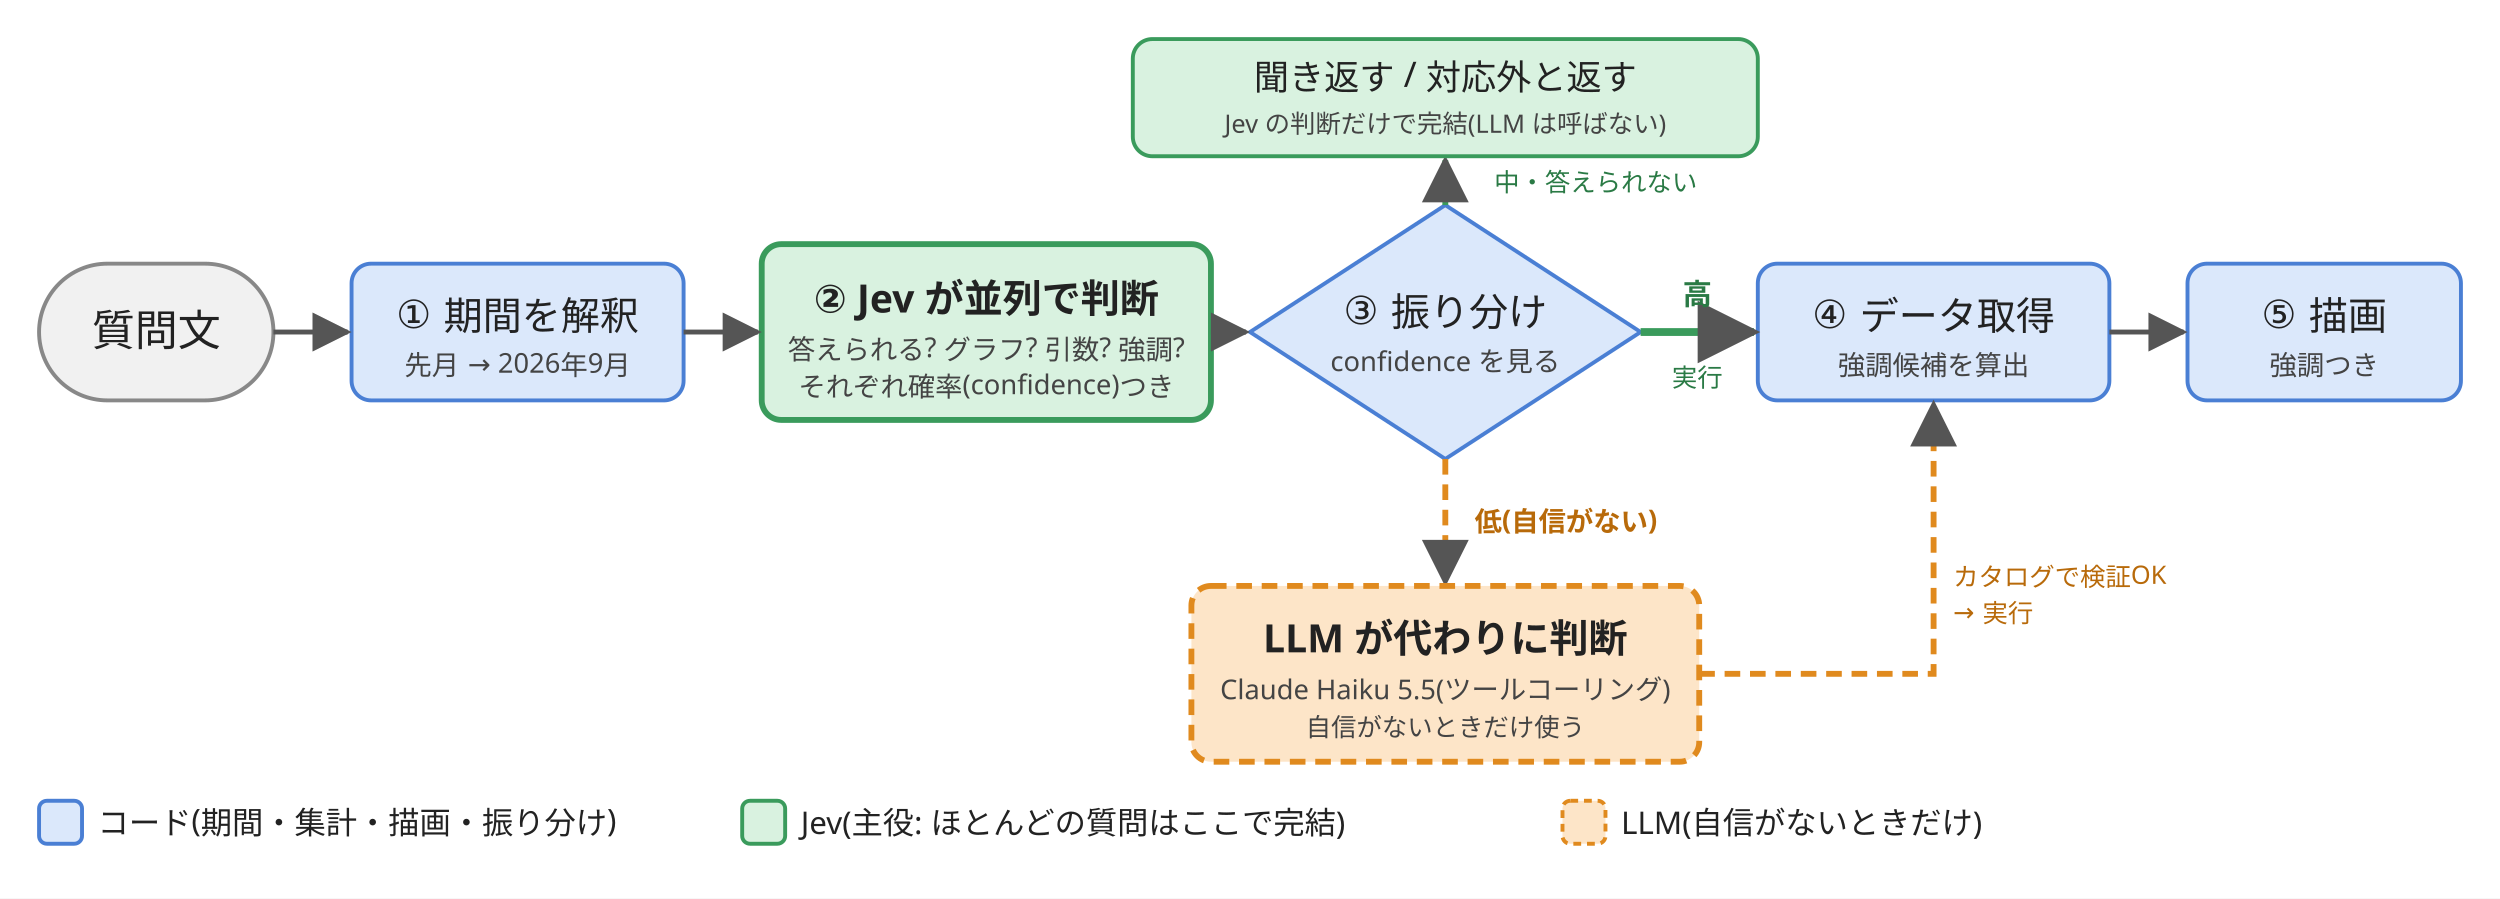
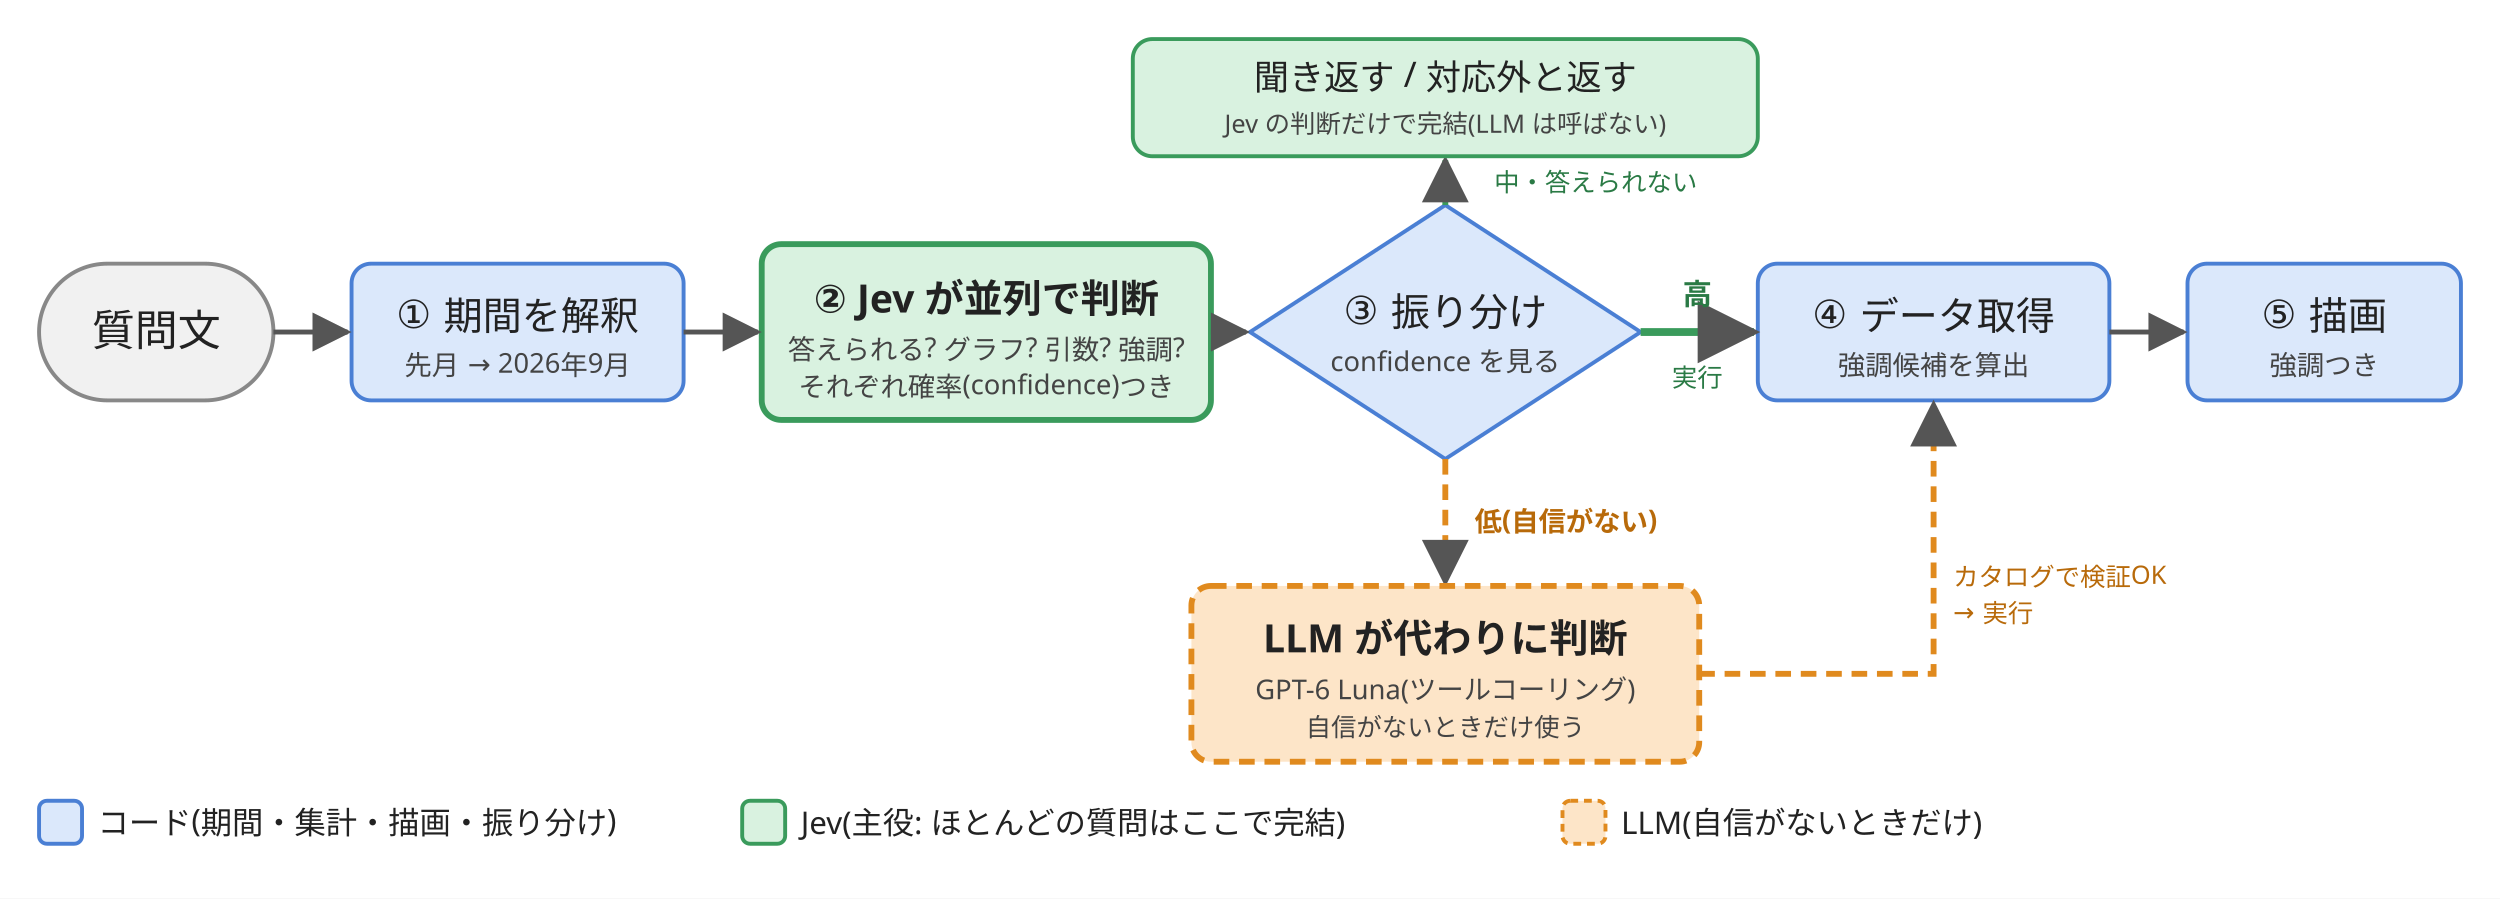
<svg xmlns="http://www.w3.org/2000/svg" viewBox="0 0 1280 460" width="1280" height="460" font-family="Hiragino Sans, Noto Sans JP, Yu Gothic, sans-serif">
  <defs>
    <marker id="a" viewBox="0 0 10 10" refX="9" refY="5" markerWidth="8" markerHeight="8" orient="auto-start-reverse">
      <path d="M0,0 L10,5 L0,10 z" fill="#555" />
    </marker>
  </defs>
  <rect width="1280" height="460" fill="#ffffff" />
  <rect x="20" y="135" width="120" height="70" rx="35" fill="#f1f1f1" stroke="#888" stroke-width="2" />
  <text x="80" y="177" font-size="22" text-anchor="middle" fill="#222">質問文</text>
  <rect x="180" y="135" width="170" height="70" rx="10" fill="#dbe8fb" stroke="#4a7fd4" stroke-width="2" />
  <text x="265" y="168" font-size="20" text-anchor="middle" fill="#222">① 期間を解釈</text>
  <text x="265" y="192" font-size="14" text-anchor="middle" fill="#444">先月 → 2026年9月</text>
  <rect x="390" y="125" width="230" height="90" rx="10" fill="#d9f2e0" stroke="#3a9b5c" stroke-width="3" />
  <text x="505" y="160" font-size="20" font-weight="bold" text-anchor="middle" fill="#222">② Jev が並列で判断</text>
  <text x="505" y="184" font-size="14" text-anchor="middle" fill="#444">答えられる? グラフ? 引数? 強調?</text>
  <text x="505" y="203" font-size="14" text-anchor="middle" fill="#444">それぞれ確率(confidence)つき</text>
  <polygon points="740,105 840,170 740,235 640,170" fill="#dbe8fb" stroke="#4a7fd4" stroke-width="2" />
  <text x="740" y="166" font-size="20" text-anchor="middle" fill="#222">③ 振り分け</text>
  <text x="740" y="190" font-size="14" text-anchor="middle" fill="#444">confidence を見る</text>
  <rect x="900" y="135" width="180" height="70" rx="10" fill="#dbe8fb" stroke="#4a7fd4" stroke-width="2" />
  <text x="990" y="168" font-size="20" text-anchor="middle" fill="#222">④ データ取得</text>
  <text x="990" y="192" font-size="14" text-anchor="middle" fill="#444">強調候補を算出</text>
  <rect x="1120" y="135" width="140" height="70" rx="10" fill="#dbe8fb" stroke="#4a7fd4" stroke-width="2" />
  <text x="1190" y="168" font-size="20" text-anchor="middle" fill="#222">⑤ 描画</text>
  <text x="1190" y="192" font-size="14" text-anchor="middle" fill="#444">強調つき</text>
  <line x1="140" y1="170" x2="178" y2="170" stroke="#555" stroke-width="2.5" marker-end="url(#a)" />
  <line x1="350" y1="170" x2="388" y2="170" stroke="#555" stroke-width="2.5" marker-end="url(#a)" />
  <line x1="620" y1="170" x2="638" y2="170" stroke="#555" stroke-width="2.5" marker-end="url(#a)" />
  <line x1="840" y1="170" x2="898" y2="170" stroke="#3a9b5c" stroke-width="4" marker-end="url(#a)" />
  <text x="869" y="156" font-size="15" font-weight="bold" text-anchor="middle" fill="#2a7a45">高</text>
  <text x="869" y="198" font-size="13" text-anchor="middle" fill="#2a7a45">実行</text>
  <line x1="1080" y1="170" x2="1118" y2="170" stroke="#555" stroke-width="2.5" marker-end="url(#a)" />
  <line x1="740" y1="105" x2="740" y2="82" stroke="#3a9b5c" stroke-width="3" marker-end="url(#a)" />
  <rect x="580" y="20" width="320" height="60" rx="10" fill="#d9f2e0" stroke="#3a9b5c" stroke-width="2" />
  <text x="740" y="46" font-size="18" text-anchor="middle" fill="#222">聞き返す / 対応外と返す</text>
  <text x="740" y="68" font-size="13" text-anchor="middle" fill="#444">Jev の判断だけで完結(LLM は呼ばない)</text>
  <text x="765" y="98" font-size="13" text-anchor="start" fill="#2a7a45">中・答えられない</text>
  <line x1="740" y1="235" x2="740" y2="298" stroke="#e08a1e" stroke-width="3" stroke-dasharray="8 5" marker-end="url(#a)" />
  <text x="755" y="272" font-size="14" font-weight="bold" fill="#b86a0a">低(自信がない)</text>
  <rect x="610" y="300" width="260" height="90" rx="10" fill="#fde5c8" stroke="#e08a1e" stroke-width="3" stroke-dasharray="8 5" />
  <text x="740" y="334" font-size="20" font-weight="bold" text-anchor="middle" fill="#222">LLM が代わりに判断</text>
-   <text x="740" y="358" font-size="14" text-anchor="middle" fill="#444">Claude Haiku 5.5(ツールコーリング)</text>
+   <text x="740" y="358" font-size="14" text-anchor="middle" fill="#444">GPT-6 Luna(ツールコーリング)</text>
  <text x="740" y="377" font-size="13" text-anchor="middle" fill="#444">自信がないときだけ使う</text>
  <polyline points="870,345 990,345 990,207" fill="none" stroke="#e08a1e" stroke-width="3" stroke-dasharray="8 5" marker-end="url(#a)" />
  <text x="1000" y="300" font-size="13" fill="#b86a0a">カタログで検証OK</text>
  <text x="1000" y="318" font-size="13" fill="#b86a0a">→ 実行</text>
  <rect x="20" y="410" width="22" height="22" rx="4" fill="#dbe8fb" stroke="#4a7fd4" stroke-width="2" />
  <text x="50" y="427" font-size="16" fill="#222">コード(期間・集計・描画・振り分け)</text>
  <rect x="380" y="410" width="22" height="22" rx="4" fill="#d9f2e0" stroke="#3a9b5c" stroke-width="2" />
  <text x="410" y="427" font-size="16" fill="#222">Jev(主役: ほとんどの質問はここで完結)</text>
  <rect x="800" y="410" width="22" height="22" rx="4" fill="#fde5c8" stroke="#e08a1e" stroke-width="2" stroke-dasharray="4 3" />
  <text x="830" y="427" font-size="16" fill="#222">LLM(自信がないときだけ)</text>
</svg>
